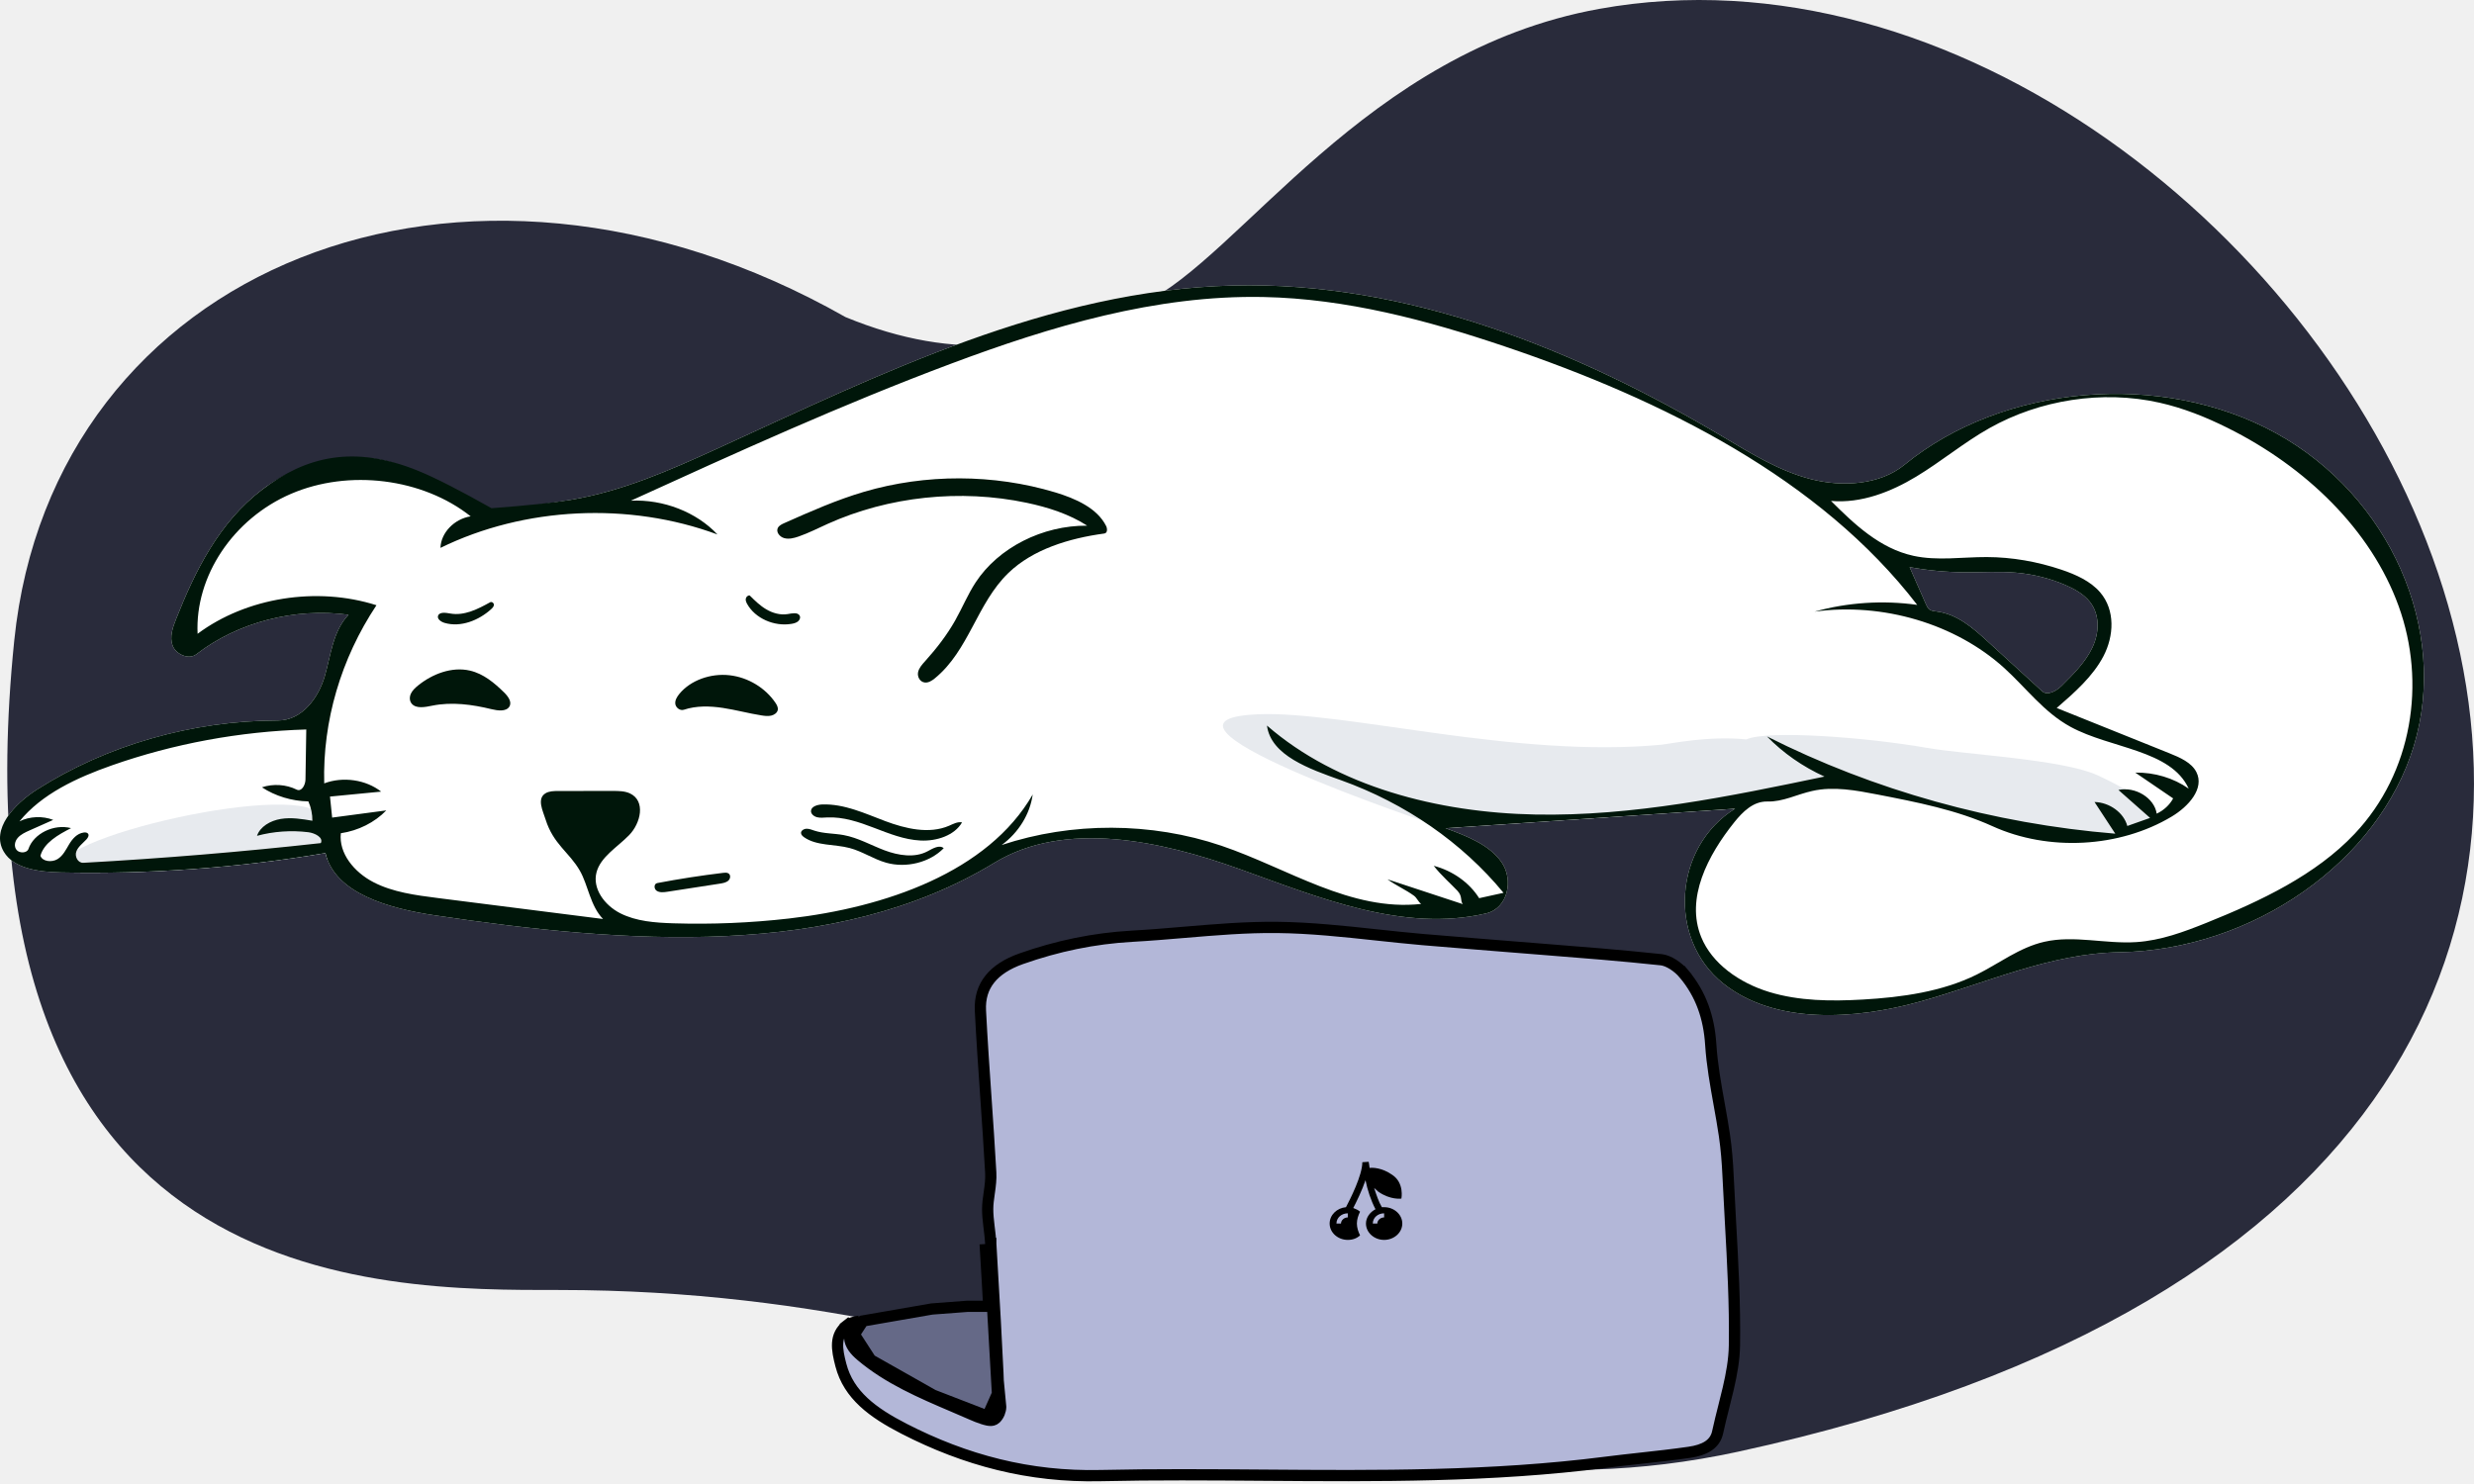
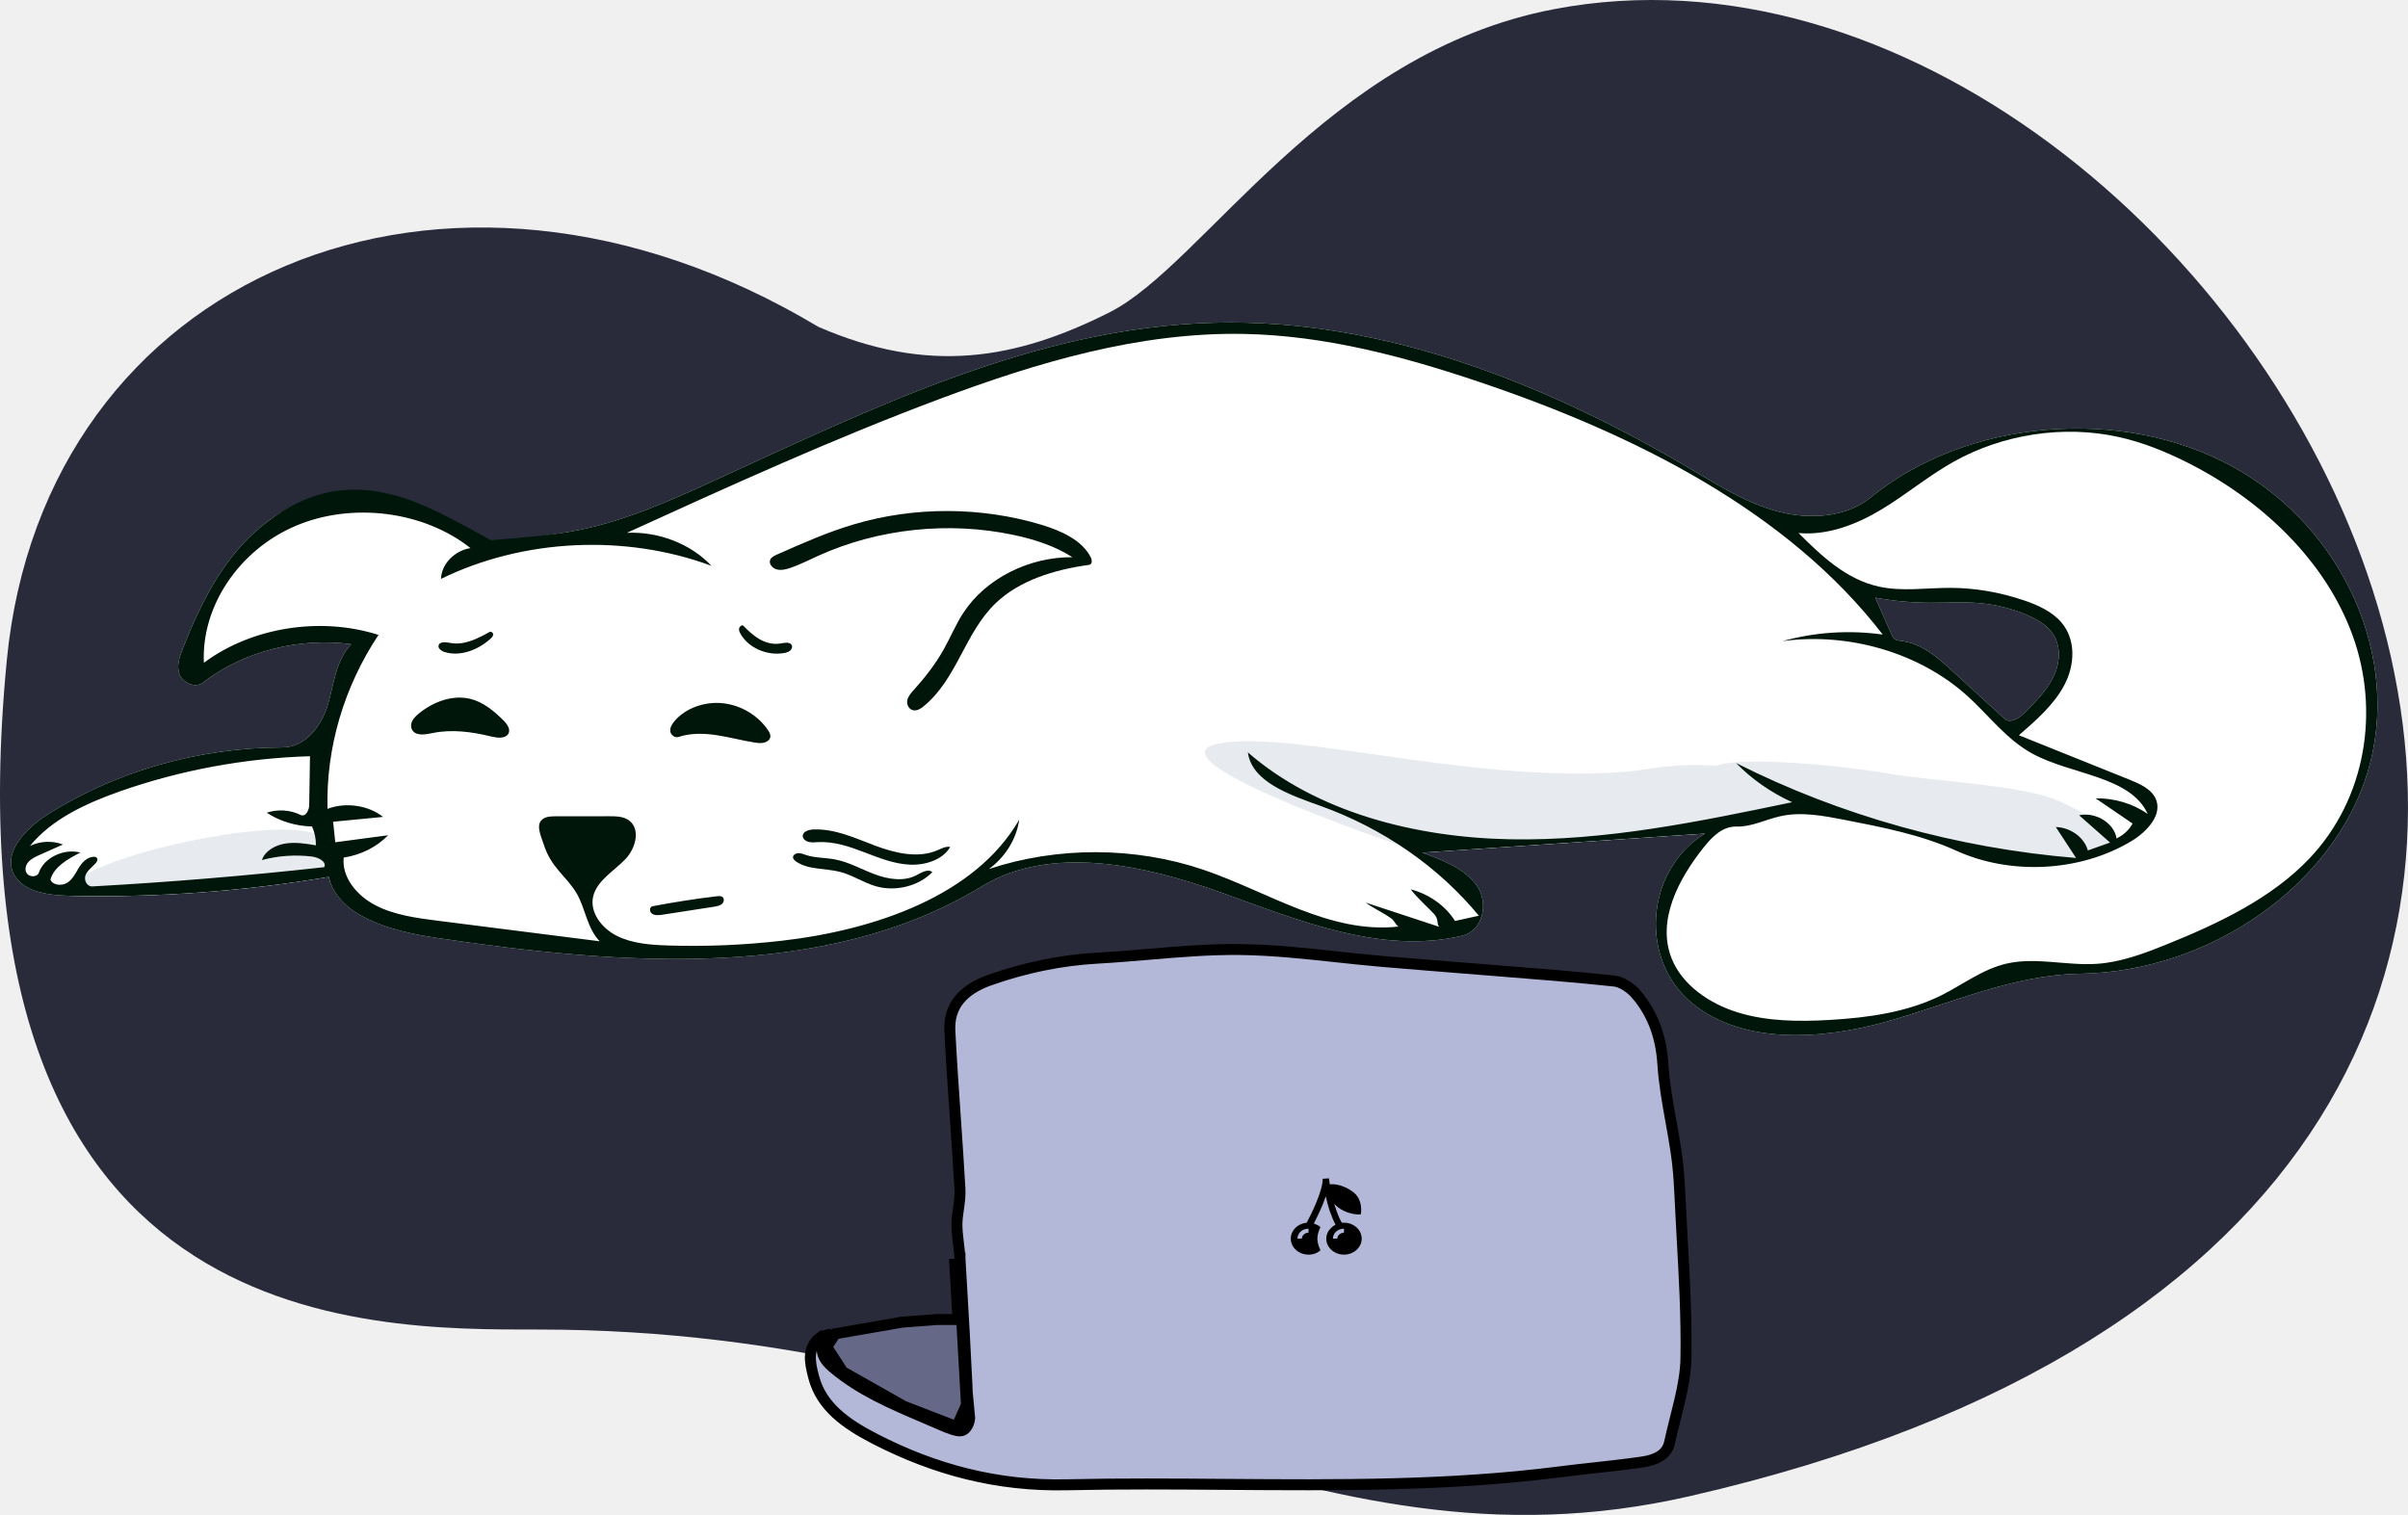
- <svg xmlns="http://www.w3.org/2000/svg" width="660" height="396" viewBox="0 0 660 396" fill="none">
-   <path fill-rule="evenodd" clip-rule="evenodd" d="M463.637 387.391C357.756 410.353 289.059 344.23 149.215 344.23C101.427 344.23 -14.082 345.865 3.802 170.918C13.951 71.643 123.337 26.588 225.56 84.613C255.641 96.989 279.389 93.154 305.174 80.857C330.959 68.561 364.121 13.666 426.622 2.373C614.709 -31.612 822.947 309.47 463.637 387.391Z" fill="#292B3B" />
-   <path fill-rule="evenodd" clip-rule="evenodd" d="M459.834 116.66C467.203 121.031 474.603 125.654 483.083 127.849C491.564 130.044 501.53 129.373 508.061 124.029C534.414 102.463 576.853 98.857 607.219 115.604C637.586 132.351 653.313 168.036 643.966 198.981C634.619 229.927 600.988 253.518 565.387 254.102C546.941 254.404 529.884 262.346 512.258 267.254C494.632 272.163 473.434 273.422 459.65 262.378C444.794 250.475 446.49 225.947 462.87 215.796C437.128 217.533 411.386 219.27 385.644 221.007C391.306 223.075 397.335 225.412 400.581 230.074C403.827 234.736 402.338 242.363 396.425 243.748C374.404 248.908 351.857 239.506 330.721 231.917C309.585 224.329 284.116 218.756 265.268 230.237C222.792 256.112 166.676 251.816 116.085 244.271C103.949 242.461 89.349 238.479 86.825 227.635C63.596 231.573 39.907 233.309 16.277 232.805C10.509 232.682 3.699 231.864 1.004 227.269C-2.489 221.316 3.781 214.562 9.887 210.677C28.535 198.814 51.302 192.288 74.132 192.26C80.635 192.252 84.977 186.131 86.632 180.467C88.288 174.803 88.752 168.5 92.974 164.046C78.615 162.105 63.403 166.053 52.392 174.579C50.349 176.161 46.9 174.572 46.042 172.271C45.184 169.97 46.068 167.467 46.975 165.182C52.055 152.384 58.425 139.381 69.972 130.631C81.518 121.88 99.558 118.724 111.73 126.757C115.549 129.277 122.032 132.512 131.18 136.462C140.56 135.184 147.535 134.167 152.104 133.411C165.941 131.12 178.771 125.46 191.314 119.72C235.021 99.718 279.835 77.45 328.84 76.194C375.721 74.992 420.664 93.428 459.834 116.66ZM509.431 151.334L513.828 161.311C514.043 161.799 514.277 162.311 514.731 162.642C515.281 163.043 516.037 163.096 516.738 163.187C522.114 163.885 526.325 167.561 530.135 171.047C535.015 175.512 539.895 179.977 544.775 184.442C546.237 185.78 548.667 184.333 550.066 182.942C553.213 179.815 556.418 176.607 558.235 172.717C560.052 168.826 560.249 164.055 557.541 160.611C555.932 158.564 553.481 157.184 550.969 156.102C546.822 154.317 542.324 153.197 537.748 152.811C533.286 152.434 528.792 152.751 524.311 152.721C519.317 152.688 514.327 152.223 509.431 151.334Z" fill="white" />
-   <path fill-rule="evenodd" clip-rule="evenodd" d="M86.825 227.635C63.596 231.573 39.907 233.309 16.277 232.805C9.477 223.879 83.065 207.433 85.733 218.275C87.843 226.848 87.94 232.423 86.825 227.635Z" fill="#E7EAEE" />
-   <path fill-rule="evenodd" clip-rule="evenodd" d="M443.196 198.718C445.679 198.479 455.544 196.301 465.901 197.31C471.467 194.737 498.14 196.758 514.062 199.568C524.282 201.371 550.184 202.569 559.59 206.891C575.917 214.392 576.292 219.029 573.835 220.022C566.857 222.844 558.449 224.234 553.93 224.308C545.793 224.442 529.425 217.668 511.47 213.425C503.452 211.53 497.56 209.92 492.916 208.359L493.674 208.06C483.63 212.143 473.24 212.794 462.87 215.796C437.128 217.533 411.386 219.27 385.644 221.007C391.306 223.075 306.117 195.139 330.721 191.063C332.237 190.812 333.909 190.659 335.722 190.591C358.763 189.721 404.544 202.438 443.196 198.718Z" fill="#E7EAEE" />
-   <path fill-rule="evenodd" clip-rule="evenodd" d="M213.301 164.231C213.615 164.737 213.378 165.409 212.906 165.802C212.435 166.196 211.787 166.366 211.155 166.473C206.501 167.26 201.417 164.973 199.318 161.15C199.084 160.724 198.88 160.256 198.952 159.785C199.023 159.313 199.463 158.858 199.99 158.886C201.344 160.232 202.719 161.593 204.405 162.59C206.092 163.586 208.154 164.193 210.138 163.865C211.264 163.679 212.742 163.332 213.301 164.231Z" fill="#00160A" />
-   <path fill-rule="evenodd" clip-rule="evenodd" d="M216.352 216.383C216.417 215.203 218.059 214.71 219.371 214.666C225.245 214.47 230.716 217.064 236.141 219.101C241.567 221.139 247.885 222.642 253.184 220.349C254.29 219.871 255.449 219.217 256.649 219.448C254.658 222.925 249.901 224.503 245.564 224.289C241.227 224.075 237.163 222.423 233.164 220.896C229.165 219.368 224.958 217.915 220.622 218.133C219.732 218.178 218.821 218.291 217.964 218.073C217.107 217.855 216.307 217.185 216.352 216.383Z" fill="#00160A" />
-   <path fill-rule="evenodd" clip-rule="evenodd" d="M226.636 226.285C222.583 225.22 217.846 225.753 214.517 223.415C214.111 223.129 213.709 222.754 213.693 222.29C213.671 221.639 214.45 221.163 215.173 221.146C215.895 221.129 216.574 221.426 217.253 221.651C219.731 222.471 222.458 222.361 225.045 222.835C228.926 223.548 232.343 225.54 235.998 226.914C239.653 228.287 244.037 228.99 247.441 227.166C248.814 226.43 250.619 225.332 251.757 226.342C248.052 230.143 241.778 231.727 236.419 230.215C233.006 229.252 230.069 227.187 226.636 226.285Z" fill="#00160A" />
-   <path fill-rule="evenodd" clip-rule="evenodd" d="M109.855 187.798C109.203 187.048 109.209 185.959 109.625 185.083C110.04 184.207 110.804 183.506 111.592 182.872C115.337 179.859 120.519 177.82 125.38 178.952C129.023 179.801 131.906 182.26 134.457 184.752C135.549 185.819 136.676 187.347 135.858 188.597C134.985 189.933 132.793 189.65 131.132 189.245C125.977 187.986 120.514 187.244 115.305 188.306C113.415 188.691 111.048 189.173 109.855 187.798Z" fill="#00160A" />
-   <path fill-rule="evenodd" clip-rule="evenodd" d="M194.279 233.031C194.997 233.421 194.898 234.466 194.299 234.996C193.701 235.526 192.819 235.678 191.992 235.806C187.354 236.522 182.717 237.238 178.079 237.955C177.111 238.104 176.029 238.233 175.222 237.729C174.414 237.225 174.391 235.824 175.352 235.641C181.166 234.535 187.027 233.627 192.916 232.917C193.378 232.861 193.88 232.814 194.279 233.031Z" fill="#00160A" />
-   <path fill-rule="evenodd" clip-rule="evenodd" d="M182.445 189.39C181.425 189.73 180.298 188.843 180.161 187.871C180.023 186.899 180.581 185.958 181.228 185.17C184.235 181.501 189.596 179.623 194.62 180.187C199.645 180.751 204.209 183.618 206.848 187.51C207.256 188.111 207.633 188.801 207.478 189.49C207.311 190.237 206.536 190.779 205.715 190.964C204.895 191.148 204.031 191.042 203.198 190.913C199.728 190.372 196.345 189.437 192.873 188.91C189.401 188.384 185.746 188.286 182.445 189.39Z" fill="#00160A" />
-   <path fill-rule="evenodd" clip-rule="evenodd" d="M116.874 164.286C117.268 163.244 118.94 163.502 120.138 163.716C123.873 164.384 127.526 162.508 130.766 160.707C131.198 160.466 131.774 160.923 131.764 161.381C131.755 161.839 131.389 162.22 131.032 162.546C127.801 165.486 122.971 167.497 118.604 166.218C117.628 165.932 116.542 165.16 116.874 164.286Z" fill="#00160A" />
-   <path fill-rule="evenodd" clip-rule="evenodd" d="M246.597 182.105C245.337 181.889 244.684 180.512 244.919 179.376C245.155 178.241 246.011 177.304 246.819 176.406C249.871 173.017 252.651 169.412 254.843 165.52C256.728 162.173 258.172 158.623 260.291 155.392C266.355 146.146 278.116 140.169 290.038 140.274C285.26 137.194 279.612 135.372 273.892 134.166C256.196 130.437 237.077 132.46 220.823 139.782C218.254 140.94 215.748 142.227 213.069 143.16C211.833 143.59 210.466 143.946 209.2 143.593C207.934 143.24 206.941 141.898 207.53 140.828C207.869 140.212 208.6 139.867 209.285 139.563C216.21 136.486 223.163 133.397 230.503 131.237C246.923 126.404 265.066 126.452 281.454 131.374C286.952 133.025 292.699 135.59 295.08 140.35C295.445 141.081 295.479 142.248 294.599 142.367C285.156 143.649 275.547 146.593 269.029 152.879C260.587 161.021 258.542 173.522 249.388 181.013C248.608 181.651 247.632 182.283 246.597 182.105Z" fill="#00160A" />
-   <path fill-rule="evenodd" clip-rule="evenodd" d="M385.644 221.007C391.306 223.075 397.335 225.412 400.581 230.074C403.827 234.736 402.338 242.363 396.425 243.748C374.404 248.908 351.857 239.506 330.721 231.917C309.585 224.329 284.116 218.756 265.268 230.237C222.792 256.112 166.676 251.816 116.085 244.271C103.949 242.461 89.349 238.479 86.825 227.635C63.596 231.573 39.907 233.309 16.277 232.805C10.509 232.682 3.699 231.864 1.004 227.269C-2.489 221.316 3.781 214.562 9.887 210.677C28.535 198.814 51.302 192.288 74.132 192.26C80.635 192.252 84.977 186.131 86.632 180.467C88.288 174.803 88.752 168.5 92.974 164.046C78.615 162.105 63.403 166.053 52.392 174.579C50.349 176.161 46.9 174.572 46.042 172.271C45.184 169.97 46.068 167.467 46.975 165.182C52.055 152.384 58.425 139.381 69.972 130.631C81.518 121.88 94.298 118.559 111.651 125.676C116.196 127.54 122.686 130.852 131.123 135.612C140.447 134.917 147.441 134.183 152.104 133.411C165.941 131.12 178.771 125.46 191.314 119.72C235.021 99.718 279.835 77.45 328.84 76.194C375.721 74.992 420.664 93.428 459.834 116.66C467.203 121.031 474.603 125.654 483.083 127.849C491.564 130.044 501.53 129.373 508.061 124.029C534.414 102.463 576.853 98.857 607.219 115.604C637.586 132.351 653.313 168.036 643.966 198.981C634.619 229.927 600.988 253.518 565.387 254.102C546.941 254.404 529.884 262.346 512.258 267.254C494.632 272.163 473.434 273.422 459.65 262.378C444.794 250.475 446.49 225.947 462.87 215.796C437.128 217.533 411.386 219.27 385.644 221.007ZM534.652 178.233C521.662 166.464 502.281 160.71 484.066 163.213C492.886 160.745 502.335 160.123 511.459 161.41C485.596 127.77 443.857 106.759 401.315 92.405C380.64 85.429 359.11 79.695 337.038 79.256C308.304 78.684 280.3 87.096 253.759 97.03C224.629 107.933 196.451 120.775 168.305 133.605C176.989 133.205 185.791 136.642 191.404 142.624C167.829 133.869 139.904 135.219 117.506 146.197C117.613 142.186 121.172 138.468 125.561 137.782C112.743 127.611 93.053 125.142 77.639 131.774C62.225 138.405 51.983 153.752 52.713 169.124C65.73 159.427 84.505 156.429 100.431 161.503C90.952 175.749 86.058 192.438 86.492 209.042C91.473 207.152 97.611 208.04 101.683 211.241C97.133 211.682 92.583 212.123 88.033 212.564C88.225 214.434 88.418 216.304 88.61 218.173C93.424 217.534 98.239 216.895 103.053 216.256C99.955 219.466 95.586 221.66 90.925 222.346C90.34 227.688 94.457 232.729 99.622 235.406C104.787 238.084 110.853 238.882 116.754 239.631C131.462 241.497 146.171 243.363 160.879 245.229C157.468 241.764 156.909 236.185 154.683 232.328C151.798 227.332 147.633 225.298 145.545 218.67C144.825 216.383 143.165 213.164 145.488 211.71C146.464 211.099 147.735 211.076 148.924 211.074C153.779 211.07 158.634 211.065 163.49 211.061C165.058 211.059 166.699 211.073 168.086 211.733C172.288 213.735 170.961 219.648 167.823 222.864C164.685 226.08 160.197 228.649 159.125 232.82C158.024 237.105 161.227 241.547 165.481 243.707C169.735 245.867 174.796 246.233 179.677 246.383C189.963 246.7 200.277 246.27 210.487 245.1C236.19 242.155 263.572 232.722 275.502 212.006C274.781 217.228 271.751 222.162 267.224 225.488C285.951 219.276 307.157 219.345 325.832 225.681C343.543 231.689 360.348 243.292 379.131 241.21C378.326 240.622 378.014 239.606 377.209 239.018C375.018 237.417 372.334 236.245 370.143 234.644C376.84 236.85 383.537 239.057 390.234 241.263C389.474 240.26 390.234 239.248 388.817 237.713C387.401 236.179 384.307 233.441 382.484 231.035C387.555 232.364 392 235.534 394.599 239.676C396.767 239.198 398.934 238.721 401.102 238.243C390.098 224.865 374.885 214.328 357.705 208.184C349.37 205.202 339.037 201.634 337.994 193.612C356.73 209.908 383.578 216.859 409.618 217.356C435.657 217.852 461.351 212.523 486.724 207.226C480.915 204.581 475.677 200.923 471.387 196.515C499.885 210.895 531.77 219.8 564.301 222.464C562.456 219.647 560.611 216.83 558.766 214.013C562.801 214.116 566.572 216.873 567.514 220.409C569.538 219.691 571.562 218.973 573.586 218.256C570.771 215.77 567.956 213.284 565.141 210.799C569.669 209.816 574.749 212.961 575.352 217.121C577.247 216.233 578.811 214.784 579.741 213.053C576.375 210.758 573.009 208.463 569.643 206.168C574.746 206.074 579.867 207.612 583.887 210.445C579.131 200.032 563.041 199.784 552.352 193.944C545.244 190.06 540.514 183.544 534.652 178.233ZM510.456 148.316C516.813 149.704 523.471 148.629 530.013 148.647C536.79 148.665 543.542 149.876 549.892 152.008C553.812 153.325 557.731 155.094 560.28 158.082C564.32 162.819 563.968 169.691 561.15 175.098C558.331 180.505 553.453 184.779 548.679 188.925C558.701 192.952 568.724 196.979 578.746 201.006C581.578 202.144 584.639 203.479 585.934 206.017C588.173 210.405 583.827 215.218 579.362 217.893C565.435 226.236 546.493 227.26 531.558 220.476C521.976 216.123 511.354 214.047 500.863 212.013C495.136 210.902 489.17 209.791 483.48 211.048C479.441 211.94 475.634 214.008 471.479 213.881C467.765 213.768 464.878 216.656 462.703 219.368C455.543 228.293 449.64 239.699 453.832 250.042C456.714 257.154 464.019 262.277 471.979 264.708C479.94 267.139 488.543 267.208 496.932 266.727C507.431 266.125 518.127 264.625 527.347 260.061C533.35 257.089 538.723 252.83 545.364 251.314C553.331 249.495 561.726 251.936 569.923 251.396C576.451 250.967 582.628 248.666 588.605 246.263C603.205 240.394 617.807 233.466 628.163 222.495C643.606 206.136 647.278 182.164 639.899 161.745C632.521 141.326 615.085 124.538 594.217 114.155C588.479 111.3 582.438 108.874 576.077 107.45C560.807 104.029 544.093 106.723 530.749 114.232C523.878 118.099 517.909 123.136 511.177 127.196C504.445 131.255 496.531 134.381 488.468 133.672C494.682 139.857 501.455 146.351 510.456 148.316ZM29.825 204.242C20.471 207.526 11.112 211.884 5.184 219.182C7.912 217.828 11.337 217.678 14.197 218.786C12.112 219.714 10.027 220.642 7.941 221.57C6.773 222.09 5.565 222.638 4.754 223.557C3.943 224.475 3.649 225.877 4.435 226.813C5.22 227.75 7.207 227.664 7.587 226.541C8.981 222.422 14.365 219.789 18.96 220.98C15.509 222.75 11.741 224.883 10.786 228.356C11.302 229.92 13.845 230.177 15.339 229.255C16.834 228.332 17.58 226.734 18.44 225.298C19.299 223.861 20.548 222.39 22.341 222.154C22.719 222.104 23.151 222.13 23.414 222.381C23.872 222.817 23.494 223.53 23.063 223.988C22.087 225.026 20.841 225.934 20.361 227.224C19.881 228.514 20.739 230.317 22.246 230.234C43.412 229.069 64.538 227.317 85.584 224.98C86.345 223.496 84.034 222.291 82.236 222.072C77.673 221.515 72.979 221.844 68.566 223.03C69.381 220.587 72.12 218.988 74.906 218.53C77.692 218.071 80.551 218.543 83.335 219.013C83.356 217.252 82.991 215.488 82.267 213.853C77.841 213.769 73.455 212.438 69.876 210.092C72.868 209.084 76.343 209.314 79.139 210.704C80.474 211.368 81.469 209.425 81.491 208.051C81.563 203.587 81.634 199.123 81.706 194.659C63.977 195.183 46.352 198.438 29.825 204.242ZM516.738 163.187C522.114 163.885 526.325 167.561 530.135 171.047C535.015 175.512 539.895 179.977 544.775 184.442C546.237 185.78 548.667 184.333 550.066 182.942C553.213 179.815 556.418 176.607 558.235 172.717C560.052 168.826 560.249 164.055 557.541 160.611C555.932 158.564 553.481 157.184 550.969 156.102C546.822 154.317 542.324 153.197 537.748 152.811C533.286 152.434 528.792 152.751 524.311 152.721C519.317 152.688 514.327 152.223 509.431 151.334C510.897 154.66 512.362 157.985 513.828 161.311C514.043 161.799 514.277 162.311 514.731 162.642C515.281 163.043 516.037 163.096 516.738 163.187Z" fill="#00160A" />
-   <path d="M266.957 375.418L266.957 375.419C266.938 376.48 266.47 377.705 265.641 378.508C265.137 378.995 264.505 379.016 264.303 379.019C264.01 379.023 263.722 378.979 263.496 378.935C263.036 378.846 262.547 378.694 262.238 378.598L262.238 378.598C261.181 378.265 260.171 377.847 259.221 377.428C257.603 376.716 255.963 376.016 254.315 375.312C245.778 371.668 237.005 367.924 229.746 361.798C228.133 360.436 226.771 358.871 226.679 357.011C226.592 355.232 227.667 353.783 229.227 352.553C228.678 352.654 228.156 352.757 227.655 352.892C226.926 353.089 226.402 353.317 226.06 353.584L225.14 352.407L226.06 353.584C224.239 355.008 223.585 356.631 223.461 358.37C223.329 360.208 223.787 362.182 224.324 364.255C226.395 372.254 232.843 376.975 241.176 381.258C257.529 389.662 274.598 394.184 293.527 393.757C308.037 393.429 322.515 393.538 336.966 393.646C367.487 393.874 397.89 394.102 428.238 390.221C431.424 389.813 434.571 389.466 437.702 389.121C442.02 388.645 446.309 388.172 450.632 387.548C454.66 386.967 457.514 385.488 458.223 382.182C458.701 379.956 459.282 377.655 459.855 375.384C460.277 373.712 460.695 372.057 461.064 370.461C461.959 366.595 462.641 362.808 462.7 359.053C462.872 348.053 462.26 337.064 461.645 326.015C461.42 321.963 461.194 317.903 461.006 313.831C460.839 310.21 460.561 306.604 460.043 303.049C459.645 300.312 459.144 297.523 458.637 294.706C457.689 289.429 456.722 284.053 456.383 278.73C455.926 271.585 453.811 265.299 449.185 259.812L450.332 258.846L449.185 259.812C448.468 258.962 447.464 258.071 446.359 257.368C445.241 256.658 444.123 256.205 443.173 256.103C432.661 254.977 422.116 254.146 411.547 253.313C408.017 253.034 404.484 252.756 400.949 252.466C398.453 252.261 395.952 252.062 393.45 251.862C388.821 251.493 384.186 251.123 379.559 250.72C375.413 250.358 371.298 249.915 367.202 249.475C358.353 248.523 349.587 247.58 340.761 247.48C332.469 247.387 324.244 248.083 315.932 248.786C311.335 249.175 306.712 249.566 302.037 249.827C291.797 250.399 281.997 252.464 272.449 255.832C268.673 257.164 265.876 258.99 264.069 261.256C262.282 263.495 261.378 266.269 261.552 269.696C261.946 277.446 262.475 285.103 263.006 292.776C263.467 299.453 263.93 306.143 264.305 312.916C264.402 314.674 264.175 316.413 263.949 318.013C263.931 318.141 263.913 318.267 263.895 318.393C263.683 319.89 263.488 321.264 263.486 322.627C263.484 324.086 263.638 325.565 263.824 327.118C263.851 327.351 263.88 327.586 263.909 327.823C264.069 329.14 264.237 330.514 264.314 331.889M266.957 375.418L262.816 331.972M266.957 375.418C266.965 374.983 266.865 374.601 266.771 374.322C266.691 374.086 266.589 373.849 266.517 373.683C266.506 373.657 266.496 373.634 266.487 373.612C266.413 373.439 266.374 373.339 266.353 373.269M266.957 375.418L264.861 373.059M264.314 331.889L262.816 331.972M264.314 331.889C264.314 331.888 264.314 331.888 264.314 331.888L262.816 331.972M264.314 331.889C264.316 331.933 264.33 332.169 264.354 332.57C264.501 335.039 265.022 343.758 265.5 352.426C265.778 357.474 266.042 362.528 266.213 366.367C266.298 368.285 266.36 369.909 266.388 371.079C266.402 371.662 266.408 372.147 266.404 372.505C266.402 372.682 266.397 372.848 266.386 372.99C266.381 373.058 266.373 373.145 266.358 373.236L266.358 373.241C266.357 373.247 266.355 373.257 266.353 373.269M262.816 331.972C262.819 332.023 262.834 332.28 262.86 332.714C263.19 338.238 265.229 372.39 264.861 373.059M266.353 373.269C266.35 373.258 266.347 373.247 266.344 373.237C266.341 373.227 266.34 373.22 266.339 373.216C266.341 373.23 266.346 373.286 266.329 373.369L264.861 373.059M266.353 373.269C266.339 373.351 266.295 373.564 266.175 373.782L264.861 373.059" fill="#B3B7D8" stroke="black" stroke-width="3" />
-   <path d="M369.251 322.132H368.645C367.797 320.714 367.191 318.859 366.586 317.004L367.676 317.986C370.947 320.278 373.854 319.841 373.854 319.841C373.854 319.841 374.702 315.695 371.432 313.513C368.645 311.549 366.101 311.549 365.374 311.658C365.253 311.003 365.253 310.457 365.132 310.021L363.436 310.13C363.436 313.622 360.165 320.059 359.075 322.132C356.652 322.351 354.714 324.206 354.714 326.497C354.714 328.897 356.894 330.861 359.559 330.861C360.892 330.861 361.982 330.425 362.83 329.661C362.346 328.679 361.982 327.588 361.982 326.497C361.982 325.406 362.346 324.315 362.83 323.333C362.346 322.896 361.619 322.569 361.013 322.351C361.861 320.714 363.315 317.768 364.284 314.931C364.769 317.441 365.738 320.387 366.949 322.678C365.495 323.442 364.405 324.86 364.405 326.497C364.405 328.897 366.586 330.861 369.251 330.861C371.916 330.861 374.097 328.897 374.097 326.497C374.097 324.096 371.916 322.132 369.251 322.132ZM359.559 324.86C358.59 324.86 357.742 325.624 357.742 326.497H356.531C356.531 324.969 357.863 323.769 359.559 323.769V324.86ZM369.251 324.86C368.282 324.86 367.434 325.624 367.434 326.497H366.222C366.222 324.969 367.555 323.769 369.251 323.769V324.86Z" fill="black" />
-   <path d="M248.646 349.298L248.574 349.304L248.503 349.316L230.889 352.376L230.244 352.488L229.888 353.036L228.434 355.273L227.904 356.088L228.432 356.905L232.083 362.554L232.283 362.864L232.604 363.045L248.832 372.226L248.927 372.28L249.029 372.319L262.102 377.38L263.433 377.896L264.014 376.591L265.952 372.237L266.1 371.905L266.079 371.542L264.862 350.003L264.782 348.588H263.364H258.09H258.034L257.977 348.592L248.646 349.298Z" fill="#656987" stroke="black" stroke-width="3" />
+ <svg xmlns="http://www.w3.org/2000/svg" width="658" height="414" viewBox="0 0 658 414" fill="none">
+   <path fill-rule="evenodd" clip-rule="evenodd" d="M461.655 408.887C355.784 433.123 287.094 363.331 147.263 363.331C99.48 363.331 -16.019 365.056 1.864 180.402C12.012 75.618 121.388 28.063 223.601 89.308C253.679 102.371 277.425 98.323 303.207 85.344C328.99 72.365 362.149 14.424 424.644 2.504C612.713 -33.367 820.932 326.642 461.655 408.887Z" fill="#292B3B" />
+   <path fill-rule="evenodd" clip-rule="evenodd" d="M462.834 128.66C470.203 133.031 477.603 137.654 486.083 139.849C494.564 142.044 504.53 141.373 511.061 136.029C537.414 114.463 579.853 110.857 610.219 127.604C640.586 144.351 656.313 180.036 646.966 210.981C637.619 241.927 603.988 265.518 568.387 266.102C549.941 266.404 532.884 274.346 515.258 279.254C497.632 284.163 476.434 285.422 462.65 274.378C447.794 262.475 449.49 237.947 465.87 227.796C440.128 229.533 414.386 231.27 388.644 233.007C394.306 235.075 400.335 237.412 403.581 242.074C406.827 246.736 405.338 254.363 399.425 255.748C377.404 260.908 354.857 251.506 333.721 243.917C312.585 236.329 287.116 230.756 268.268 242.237C225.792 268.112 169.676 263.816 119.085 256.271C106.949 254.461 92.349 250.479 89.825 239.635C66.596 243.573 42.907 245.309 19.277 244.805C13.509 244.682 6.699 243.864 4.004 239.269C0.511 233.316 6.781 226.562 12.887 222.677C31.535 210.814 54.302 204.288 77.132 204.26C83.635 204.252 87.977 198.131 89.632 192.467C91.288 186.803 91.752 180.5 95.974 176.046C81.615 174.105 66.403 178.053 55.392 186.579C53.349 188.161 49.9 186.572 49.042 184.271C48.184 181.97 49.068 179.467 49.975 177.182C55.055 164.384 61.425 151.381 72.972 142.631C84.518 133.88 102.558 130.724 114.73 138.757C118.549 141.277 125.032 144.512 134.18 148.462C143.56 147.184 150.535 146.167 155.104 145.411C168.941 143.12 181.771 137.46 194.314 131.72C238.021 111.718 282.835 89.45 331.84 88.194C378.721 86.992 423.664 105.428 462.834 128.66ZM512.431 163.334L516.828 173.311C517.043 173.799 517.277 174.311 517.731 174.642C518.281 175.043 519.037 175.096 519.738 175.187C525.114 175.885 529.325 179.561 533.135 183.047C538.015 187.512 542.895 191.977 547.775 196.442C549.237 197.78 551.667 196.333 553.066 194.942C556.213 191.815 559.418 188.607 561.235 184.717C563.052 180.826 563.249 176.055 560.541 172.611C558.932 170.564 556.481 169.184 553.969 168.102C549.822 166.317 545.324 165.197 540.748 164.811C536.286 164.434 531.792 164.751 527.311 164.721C522.317 164.688 517.327 164.223 512.431 163.334Z" fill="white" />
+   <path fill-rule="evenodd" clip-rule="evenodd" d="M89.825 239.635C66.596 243.573 42.907 245.309 19.277 244.805C12.477 235.879 86.065 219.433 88.733 230.275C90.843 238.848 90.94 244.423 89.825 239.635Z" fill="#E7EAEE" />
+   <path fill-rule="evenodd" clip-rule="evenodd" d="M446.196 210.718C448.679 210.479 458.544 208.301 468.901 209.31C474.467 206.737 501.14 208.758 517.062 211.568C527.282 213.371 553.184 214.569 562.59 218.891C578.917 226.392 579.292 231.029 576.835 232.022C569.857 234.844 561.449 236.234 556.93 236.308C548.793 236.442 532.425 229.668 514.47 225.425C506.452 223.53 500.56 221.92 495.916 220.359L496.674 220.06C486.63 224.143 476.24 224.794 465.87 227.796C440.128 229.533 414.386 231.27 388.644 233.007C394.306 235.075 309.117 207.139 333.721 203.063C335.237 202.812 336.909 202.659 338.722 202.591C361.763 201.721 407.544 214.438 446.196 210.718Z" fill="#E7EAEE" />
+   <path fill-rule="evenodd" clip-rule="evenodd" d="M216.301 176.231C216.615 176.737 216.378 177.409 215.906 177.802C215.435 178.196 214.787 178.366 214.155 178.473C209.501 179.26 204.417 176.973 202.318 173.15C202.084 172.724 201.88 172.256 201.952 171.785C202.023 171.313 202.463 170.858 202.99 170.886C204.344 172.232 205.719 173.593 207.405 174.59C209.092 175.586 211.154 176.193 213.138 175.865C214.264 175.679 215.742 175.332 216.301 176.231Z" fill="#00160A" />
+   <path fill-rule="evenodd" clip-rule="evenodd" d="M219.352 228.383C219.417 227.203 221.059 226.71 222.371 226.666C228.245 226.47 233.716 229.064 239.141 231.101C244.567 233.139 250.885 234.642 256.184 232.349C257.29 231.871 258.449 231.217 259.649 231.448C257.658 234.925 252.901 236.503 248.564 236.289C244.227 236.075 240.163 234.423 236.164 232.896C232.165 231.368 227.958 229.915 223.622 230.133C222.732 230.178 221.821 230.291 220.964 230.073C220.107 229.855 219.307 229.185 219.352 228.383Z" fill="#00160A" />
+   <path fill-rule="evenodd" clip-rule="evenodd" d="M229.636 238.285C225.583 237.22 220.846 237.753 217.517 235.415C217.111 235.129 216.709 234.754 216.693 234.29C216.671 233.639 217.45 233.163 218.173 233.146C218.895 233.129 219.574 233.426 220.253 233.651C222.731 234.471 225.458 234.361 228.045 234.835C231.926 235.548 235.343 237.54 238.998 238.914C242.653 240.287 247.037 240.99 250.441 239.166C251.814 238.43 253.619 237.332 254.757 238.342C251.052 242.143 244.778 243.727 239.419 242.215C236.006 241.252 233.069 239.187 229.636 238.285Z" fill="#00160A" />
+   <path fill-rule="evenodd" clip-rule="evenodd" d="M112.855 199.798C112.203 199.048 112.209 197.959 112.625 197.083C113.04 196.207 113.804 195.506 114.592 194.872C118.337 191.859 123.519 189.82 128.38 190.952C132.023 191.801 134.906 194.26 137.457 196.752C138.549 197.819 139.676 199.347 138.858 200.597C137.985 201.933 135.793 201.65 134.132 201.245C128.977 199.986 123.514 199.244 118.305 200.306C116.415 200.691 114.048 201.173 112.855 199.798Z" fill="#00160A" />
+   <path fill-rule="evenodd" clip-rule="evenodd" d="M197.279 245.031C197.997 245.421 197.898 246.466 197.299 246.996C196.701 247.526 195.819 247.678 194.992 247.806C190.354 248.522 185.717 249.238 181.079 249.955C180.111 250.104 179.029 250.233 178.222 249.729C177.414 249.225 177.391 247.824 178.352 247.641C184.166 246.535 190.027 245.627 195.916 244.917C196.378 244.861 196.88 244.814 197.279 245.031Z" fill="#00160A" />
+   <path fill-rule="evenodd" clip-rule="evenodd" d="M185.445 201.39C184.425 201.73 183.298 200.843 183.161 199.871C183.023 198.899 183.581 197.958 184.228 197.17C187.235 193.501 192.596 191.623 197.62 192.187C202.645 192.751 207.209 195.618 209.848 199.51C210.256 200.111 210.633 200.801 210.478 201.49C210.311 202.237 209.536 202.779 208.715 202.964C207.895 203.148 207.031 203.042 206.198 202.913C202.728 202.372 199.345 201.437 195.873 200.91C192.401 200.384 188.746 200.286 185.445 201.39Z" fill="#00160A" />
+   <path fill-rule="evenodd" clip-rule="evenodd" d="M119.874 176.286C120.268 175.244 121.94 175.502 123.138 175.716C126.873 176.384 130.526 174.508 133.766 172.707C134.198 172.466 134.774 172.923 134.764 173.381C134.755 173.839 134.389 174.22 134.032 174.546C130.801 177.486 125.971 179.497 121.604 178.218C120.628 177.932 119.542 177.16 119.874 176.286Z" fill="#00160A" />
+   <path fill-rule="evenodd" clip-rule="evenodd" d="M249.597 194.105C248.337 193.889 247.684 192.512 247.919 191.376C248.155 190.241 249.011 189.304 249.819 188.406C252.871 185.017 255.651 181.412 257.843 177.52C259.728 174.173 261.172 170.623 263.291 167.392C269.355 158.146 281.116 152.169 293.038 152.274C288.26 149.194 282.612 147.372 276.892 146.166C259.196 142.437 240.077 144.46 223.823 151.782C221.254 152.94 218.748 154.227 216.069 155.16C214.833 155.59 213.466 155.946 212.2 155.593C210.934 155.24 209.941 153.898 210.53 152.828C210.869 152.212 211.6 151.867 212.285 151.563C219.21 148.486 226.163 145.397 233.503 143.237C249.923 138.404 268.066 138.452 284.454 143.374C289.952 145.025 295.699 147.59 298.08 152.35C298.445 153.081 298.479 154.248 297.599 154.367C288.156 155.649 278.547 158.593 272.029 164.879C263.587 173.021 261.542 185.522 252.388 193.013C251.608 193.651 250.632 194.283 249.597 194.105Z" fill="#00160A" />
+   <path fill-rule="evenodd" clip-rule="evenodd" d="M388.644 233.007C394.306 235.075 400.335 237.412 403.581 242.074C406.827 246.736 405.338 254.363 399.425 255.748C377.404 260.908 354.857 251.506 333.721 243.917C312.585 236.329 287.116 230.756 268.268 242.237C225.792 268.112 169.676 263.816 119.085 256.271C106.949 254.461 92.349 250.479 89.825 239.635C66.596 243.573 42.907 245.309 19.277 244.805C13.509 244.682 6.699 243.864 4.004 239.269C0.511 233.316 6.781 226.562 12.887 222.677C31.535 210.814 54.302 204.288 77.132 204.26C83.635 204.252 87.977 198.131 89.632 192.467C91.288 186.803 91.752 180.5 95.974 176.046C81.615 174.105 66.403 178.053 55.392 186.579C53.349 188.161 49.9 186.572 49.042 184.271C48.184 181.97 49.068 179.467 49.975 177.182C55.055 164.384 61.425 151.381 72.972 142.631C84.518 133.88 97.298 130.559 114.651 137.676C119.196 139.54 125.686 142.852 134.123 147.612C143.447 146.917 150.441 146.183 155.104 145.411C168.941 143.12 181.771 137.46 194.314 131.72C238.021 111.718 282.835 89.45 331.84 88.194C378.721 86.992 423.664 105.428 462.834 128.66C470.203 133.031 477.603 137.654 486.083 139.849C494.564 142.044 504.53 141.373 511.061 136.029C537.414 114.463 579.853 110.857 610.219 127.604C640.586 144.351 656.313 180.036 646.966 210.981C637.619 241.927 603.988 265.518 568.387 266.102C549.941 266.404 532.884 274.346 515.258 279.254C497.632 284.163 476.434 285.422 462.65 274.378C447.794 262.475 449.49 237.947 465.87 227.796C440.128 229.533 414.386 231.27 388.644 233.007ZM537.652 190.233C524.662 178.464 505.281 172.71 487.066 175.213C495.886 172.745 505.335 172.123 514.459 173.41C488.596 139.77 446.857 118.759 404.315 104.405C383.64 97.429 362.11 91.695 340.038 91.256C311.304 90.684 283.3 99.096 256.759 109.03C227.629 119.933 199.451 132.775 171.305 145.605C179.989 145.205 188.791 148.642 194.404 154.624C170.829 145.869 142.904 147.219 120.506 158.197C120.613 154.186 124.172 150.468 128.561 149.782C115.743 139.611 96.053 137.142 80.639 143.774C65.225 150.405 54.983 165.752 55.713 181.124C68.73 171.427 87.505 168.429 103.431 173.503C93.952 187.749 89.058 204.438 89.492 221.042C94.473 219.152 100.61 220.04 104.683 223.241C100.133 223.682 95.583 224.123 91.033 224.564C91.225 226.434 91.418 228.304 91.61 230.173C96.424 229.534 101.239 228.895 106.053 228.256C102.955 231.466 98.586 233.66 93.925 234.346C93.34 239.688 97.457 244.729 102.622 247.406C107.787 250.084 113.853 250.882 119.754 251.631C134.462 253.497 149.171 255.363 163.879 257.229C160.468 253.764 159.909 248.185 157.683 244.328C154.798 239.332 150.633 237.298 148.545 230.67C147.825 228.383 146.165 225.164 148.488 223.71C149.464 223.099 150.735 223.076 151.924 223.074C156.779 223.07 161.634 223.065 166.49 223.061C168.058 223.059 169.699 223.073 171.086 223.733C175.288 225.735 173.961 231.648 170.823 234.864C167.685 238.08 163.197 240.649 162.125 244.82C161.024 249.105 164.227 253.547 168.481 255.707C172.735 257.867 177.796 258.233 182.677 258.383C192.963 258.7 203.277 258.27 213.487 257.1C239.19 254.155 266.572 244.722 278.502 224.006C277.781 229.228 274.751 234.162 270.224 237.488C288.951 231.276 310.157 231.345 328.832 237.681C346.543 243.689 363.348 255.292 382.131 253.21C381.326 252.622 381.014 251.606 380.209 251.018C378.018 249.417 375.334 248.245 373.143 246.644C379.84 248.85 386.537 251.057 393.234 253.263C392.474 252.26 393.234 251.248 391.817 249.713C390.401 248.179 387.307 245.441 385.484 243.035C390.555 244.364 395 247.534 397.599 251.676C399.767 251.198 401.934 250.721 404.102 250.243C393.098 236.865 377.885 226.328 360.705 220.184C352.37 217.202 342.037 213.634 340.994 205.612C359.73 221.908 386.578 228.859 412.618 229.356C438.657 229.852 464.351 224.523 489.724 219.226C483.915 216.581 478.677 212.923 474.387 208.515C502.885 222.895 534.77 231.8 567.301 234.464C565.456 231.647 563.611 228.83 561.766 226.013C565.801 226.116 569.572 228.873 570.514 232.409C572.538 231.691 574.562 230.973 576.586 230.256C573.771 227.77 570.956 225.284 568.141 222.799C572.669 221.816 577.749 224.961 578.352 229.121C580.247 228.233 581.811 226.784 582.741 225.053C579.375 222.758 576.009 220.463 572.643 218.168C577.746 218.074 582.867 219.612 586.887 222.445C582.131 212.032 566.041 211.784 555.352 205.944C548.244 202.06 543.514 195.544 537.652 190.233ZM513.456 160.316C519.813 161.704 526.471 160.629 533.013 160.647C539.79 160.665 546.542 161.876 552.892 164.008C556.812 165.325 560.731 167.094 563.28 170.082C567.32 174.819 566.968 181.691 564.15 187.098C561.331 192.505 556.453 196.779 551.679 200.925C561.701 204.952 571.724 208.979 581.746 213.006C584.578 214.144 587.639 215.479 588.934 218.017C591.173 222.405 586.827 227.218 582.362 229.893C568.435 238.236 549.493 239.26 534.558 232.476C524.976 228.123 514.354 226.047 503.863 224.013C498.136 222.902 492.17 221.791 486.48 223.048C482.441 223.94 478.634 226.008 474.479 225.881C470.765 225.768 467.878 228.656 465.703 231.368C458.543 240.293 452.64 251.699 456.832 262.042C459.714 269.154 467.019 274.277 474.979 276.708C482.94 279.139 491.543 279.208 499.932 278.727C510.431 278.125 521.127 276.625 530.347 272.061C536.35 269.089 541.723 264.83 548.364 263.314C556.331 261.495 564.726 263.936 572.923 263.396C579.451 262.967 585.628 260.666 591.605 258.263C606.205 252.394 620.807 245.466 631.163 234.495C646.606 218.136 650.278 194.164 642.899 173.745C635.521 153.326 618.085 136.538 597.217 126.155C591.479 123.3 585.438 120.874 579.077 119.45C563.807 116.029 547.093 118.723 533.749 126.232C526.878 130.099 520.909 135.136 514.177 139.196C507.445 143.255 499.531 146.381 491.468 145.672C497.682 151.857 504.455 158.351 513.456 160.316ZM32.825 216.242C23.471 219.526 14.112 223.884 8.184 231.182C10.912 229.828 14.337 229.678 17.197 230.786C15.112 231.714 13.027 232.642 10.941 233.57C9.773 234.09 8.565 234.638 7.754 235.557C6.943 236.475 6.649 237.877 7.435 238.813C8.22 239.75 10.207 239.664 10.587 238.541C11.981 234.422 17.365 231.789 21.96 232.98C18.509 234.75 14.741 236.883 13.786 240.356C14.302 241.92 16.845 242.177 18.34 241.255C19.834 240.332 20.58 238.734 21.44 237.298C22.299 235.861 23.548 234.39 25.341 234.154C25.719 234.104 26.151 234.13 26.414 234.381C26.872 234.817 26.494 235.53 26.063 235.988C25.087 237.026 23.841 237.934 23.361 239.224C22.881 240.514 23.739 242.317 25.246 242.234C46.412 241.069 67.538 239.317 88.584 236.98C89.345 235.496 87.034 234.291 85.236 234.072C80.673 233.515 75.979 233.844 71.566 235.03C72.381 232.587 75.12 230.988 77.906 230.53C80.692 230.071 83.551 230.543 86.335 231.013C86.356 229.252 85.991 227.488 85.267 225.853C80.841 225.769 76.455 224.438 72.876 222.092C75.868 221.084 79.343 221.314 82.139 222.704C83.474 223.368 84.469 221.425 84.491 220.051C84.563 215.587 84.634 211.123 84.706 206.659C66.977 207.183 49.352 210.438 32.825 216.242ZM519.738 175.187C525.114 175.885 529.325 179.561 533.135 183.047C538.015 187.512 542.895 191.977 547.775 196.442C549.237 197.78 551.667 196.333 553.066 194.942C556.213 191.815 559.418 188.607 561.235 184.717C563.052 180.826 563.249 176.055 560.541 172.611C558.932 170.564 556.481 169.184 553.969 168.102C549.822 166.317 545.324 165.197 540.748 164.811C536.286 164.434 531.792 164.751 527.311 164.721C522.317 164.688 517.327 164.223 512.431 163.334C513.897 166.66 515.362 169.985 516.828 173.311C517.043 173.799 517.277 174.311 517.731 174.642C518.281 175.043 519.037 175.096 519.738 175.187Z" fill="#00160A" />
+   <path d="M264.957 387.418L264.957 387.419C264.938 388.48 264.47 389.705 263.641 390.508C263.137 390.995 262.505 391.016 262.303 391.019C262.01 391.023 261.722 390.979 261.496 390.935C261.036 390.846 260.547 390.694 260.238 390.598L260.238 390.598C259.181 390.265 258.171 389.847 257.221 389.428C255.603 388.716 253.963 388.016 252.315 387.312C243.778 383.668 235.005 379.924 227.746 373.798C226.133 372.436 224.771 370.871 224.679 369.011C224.592 367.232 225.667 365.783 227.227 364.553C226.678 364.654 226.156 364.757 225.655 364.892C224.926 365.089 224.402 365.317 224.06 365.584L223.14 364.407L224.06 365.584C222.239 367.008 221.585 368.631 221.461 370.37C221.329 372.208 221.787 374.182 222.324 376.255C224.395 384.254 230.843 388.975 239.176 393.258C255.529 401.662 272.598 406.184 291.527 405.757C306.037 405.429 320.515 405.538 334.966 405.646C365.487 405.874 395.89 406.102 426.238 402.221C429.424 401.813 432.571 401.466 435.702 401.121C440.02 400.645 444.309 400.172 448.632 399.548C452.66 398.967 455.514 397.488 456.223 394.182C456.701 391.956 457.282 389.655 457.855 387.384C458.277 385.712 458.695 384.057 459.064 382.461C459.959 378.595 460.641 374.808 460.7 371.053C460.872 360.053 460.26 349.064 459.645 338.015C459.42 333.963 459.194 329.903 459.006 325.831C458.839 322.21 458.561 318.604 458.043 315.049C457.645 312.312 457.144 309.523 456.637 306.706C455.689 301.429 454.722 296.053 454.383 290.73C453.926 283.585 451.811 277.299 447.185 271.812L448.332 270.846L447.185 271.812C446.468 270.962 445.464 270.071 444.359 269.368C443.241 268.658 442.123 268.205 441.173 268.103C430.661 266.977 420.116 266.146 409.547 265.313C406.017 265.034 402.484 264.756 398.949 264.466C396.453 264.261 393.952 264.062 391.45 263.862C386.821 263.493 382.186 263.123 377.559 262.72C373.413 262.358 369.298 261.915 365.202 261.475C356.353 260.523 347.587 259.58 338.761 259.48C330.469 259.387 322.244 260.083 313.932 260.786C309.335 261.175 304.712 261.566 300.037 261.827C289.797 262.399 279.997 264.464 270.449 267.832C266.673 269.164 263.876 270.99 262.069 273.256C260.282 275.495 259.378 278.269 259.552 281.696C259.946 289.446 260.475 297.103 261.006 304.776C261.467 311.453 261.93 318.143 262.305 324.916C262.402 326.674 262.175 328.413 261.949 330.013C261.931 330.141 261.913 330.267 261.895 330.393C261.683 331.89 261.488 333.264 261.486 334.627C261.484 336.086 261.638 337.565 261.824 339.118C261.851 339.351 261.88 339.586 261.909 339.823C262.069 341.14 262.237 342.514 262.314 343.889M264.957 387.418L260.816 343.972M264.957 387.418C264.965 386.983 264.865 386.601 264.771 386.322C264.691 386.086 264.589 385.849 264.517 385.683C264.506 385.657 264.496 385.634 264.487 385.612C264.413 385.439 264.374 385.339 264.353 385.269M264.957 387.418L262.861 385.059M262.314 343.889L260.816 343.972M262.314 343.889C262.314 343.888 262.314 343.888 262.314 343.888L260.816 343.972M262.314 343.889C262.316 343.933 262.33 344.169 262.354 344.57C262.501 347.039 263.022 355.758 263.5 364.426C263.778 369.474 264.042 374.528 264.213 378.367C264.298 380.285 264.36 381.909 264.388 383.079C264.402 383.662 264.408 384.147 264.404 384.505C264.402 384.682 264.397 384.848 264.386 384.99C264.381 385.058 264.373 385.145 264.358 385.236L264.358 385.241C264.357 385.247 264.355 385.257 264.353 385.269M260.816 343.972C260.819 344.023 260.834 344.28 260.86 344.714C261.19 350.238 263.229 384.39 262.861 385.059M264.353 385.269C264.35 385.258 264.347 385.247 264.344 385.237C264.341 385.227 264.34 385.22 264.339 385.216C264.341 385.23 264.346 385.286 264.329 385.369L262.861 385.059M264.353 385.269C264.339 385.351 264.295 385.564 264.175 385.782L262.861 385.059" fill="#B3B7D8" stroke="black" stroke-width="3" />
+   <path d="M367.251 334.132H366.645C365.797 332.714 365.191 330.859 364.586 329.004L365.676 329.986C368.947 332.278 371.854 331.841 371.854 331.841C371.854 331.841 372.702 327.695 369.432 325.513C366.645 323.549 364.101 323.549 363.374 323.658C363.253 323.003 363.253 322.457 363.132 322.021L361.436 322.13C361.436 325.622 358.165 332.059 357.075 334.132C354.652 334.351 352.714 336.206 352.714 338.497C352.714 340.897 354.894 342.861 357.559 342.861C358.892 342.861 359.982 342.425 360.83 341.661C360.346 340.679 359.982 339.588 359.982 338.497C359.982 337.406 360.346 336.315 360.83 335.333C360.346 334.896 359.619 334.569 359.013 334.351C359.861 332.714 361.315 329.768 362.284 326.931C362.769 329.441 363.738 332.387 364.949 334.678C363.495 335.442 362.405 336.86 362.405 338.497C362.405 340.897 364.586 342.861 367.251 342.861C369.916 342.861 372.097 340.897 372.097 338.497C372.097 336.096 369.916 334.132 367.251 334.132ZM357.559 336.86C356.59 336.86 355.742 337.624 355.742 338.497H354.531C354.531 336.969 355.863 335.769 357.559 335.769V336.86ZM367.251 336.86C366.282 336.86 365.434 337.624 365.434 338.497H364.222C364.222 336.969 365.555 335.769 367.251 335.769V336.86Z" fill="black" />
+   <path d="M246.646 361.298L246.574 361.304L246.503 361.316L228.889 364.376L228.244 364.488L227.888 365.036L226.434 367.273L225.904 368.088L226.432 368.905L230.083 374.554L230.283 374.864L230.604 375.045L246.832 384.226L246.927 384.28L247.029 384.319L260.102 389.38L261.433 389.896L262.014 388.591L263.952 384.237L264.1 383.905L264.079 383.542L262.862 362.003L262.782 360.588H261.364H256.09H256.034L255.977 360.592L246.646 361.298Z" fill="#656987" stroke="black" stroke-width="3" />
</svg>
